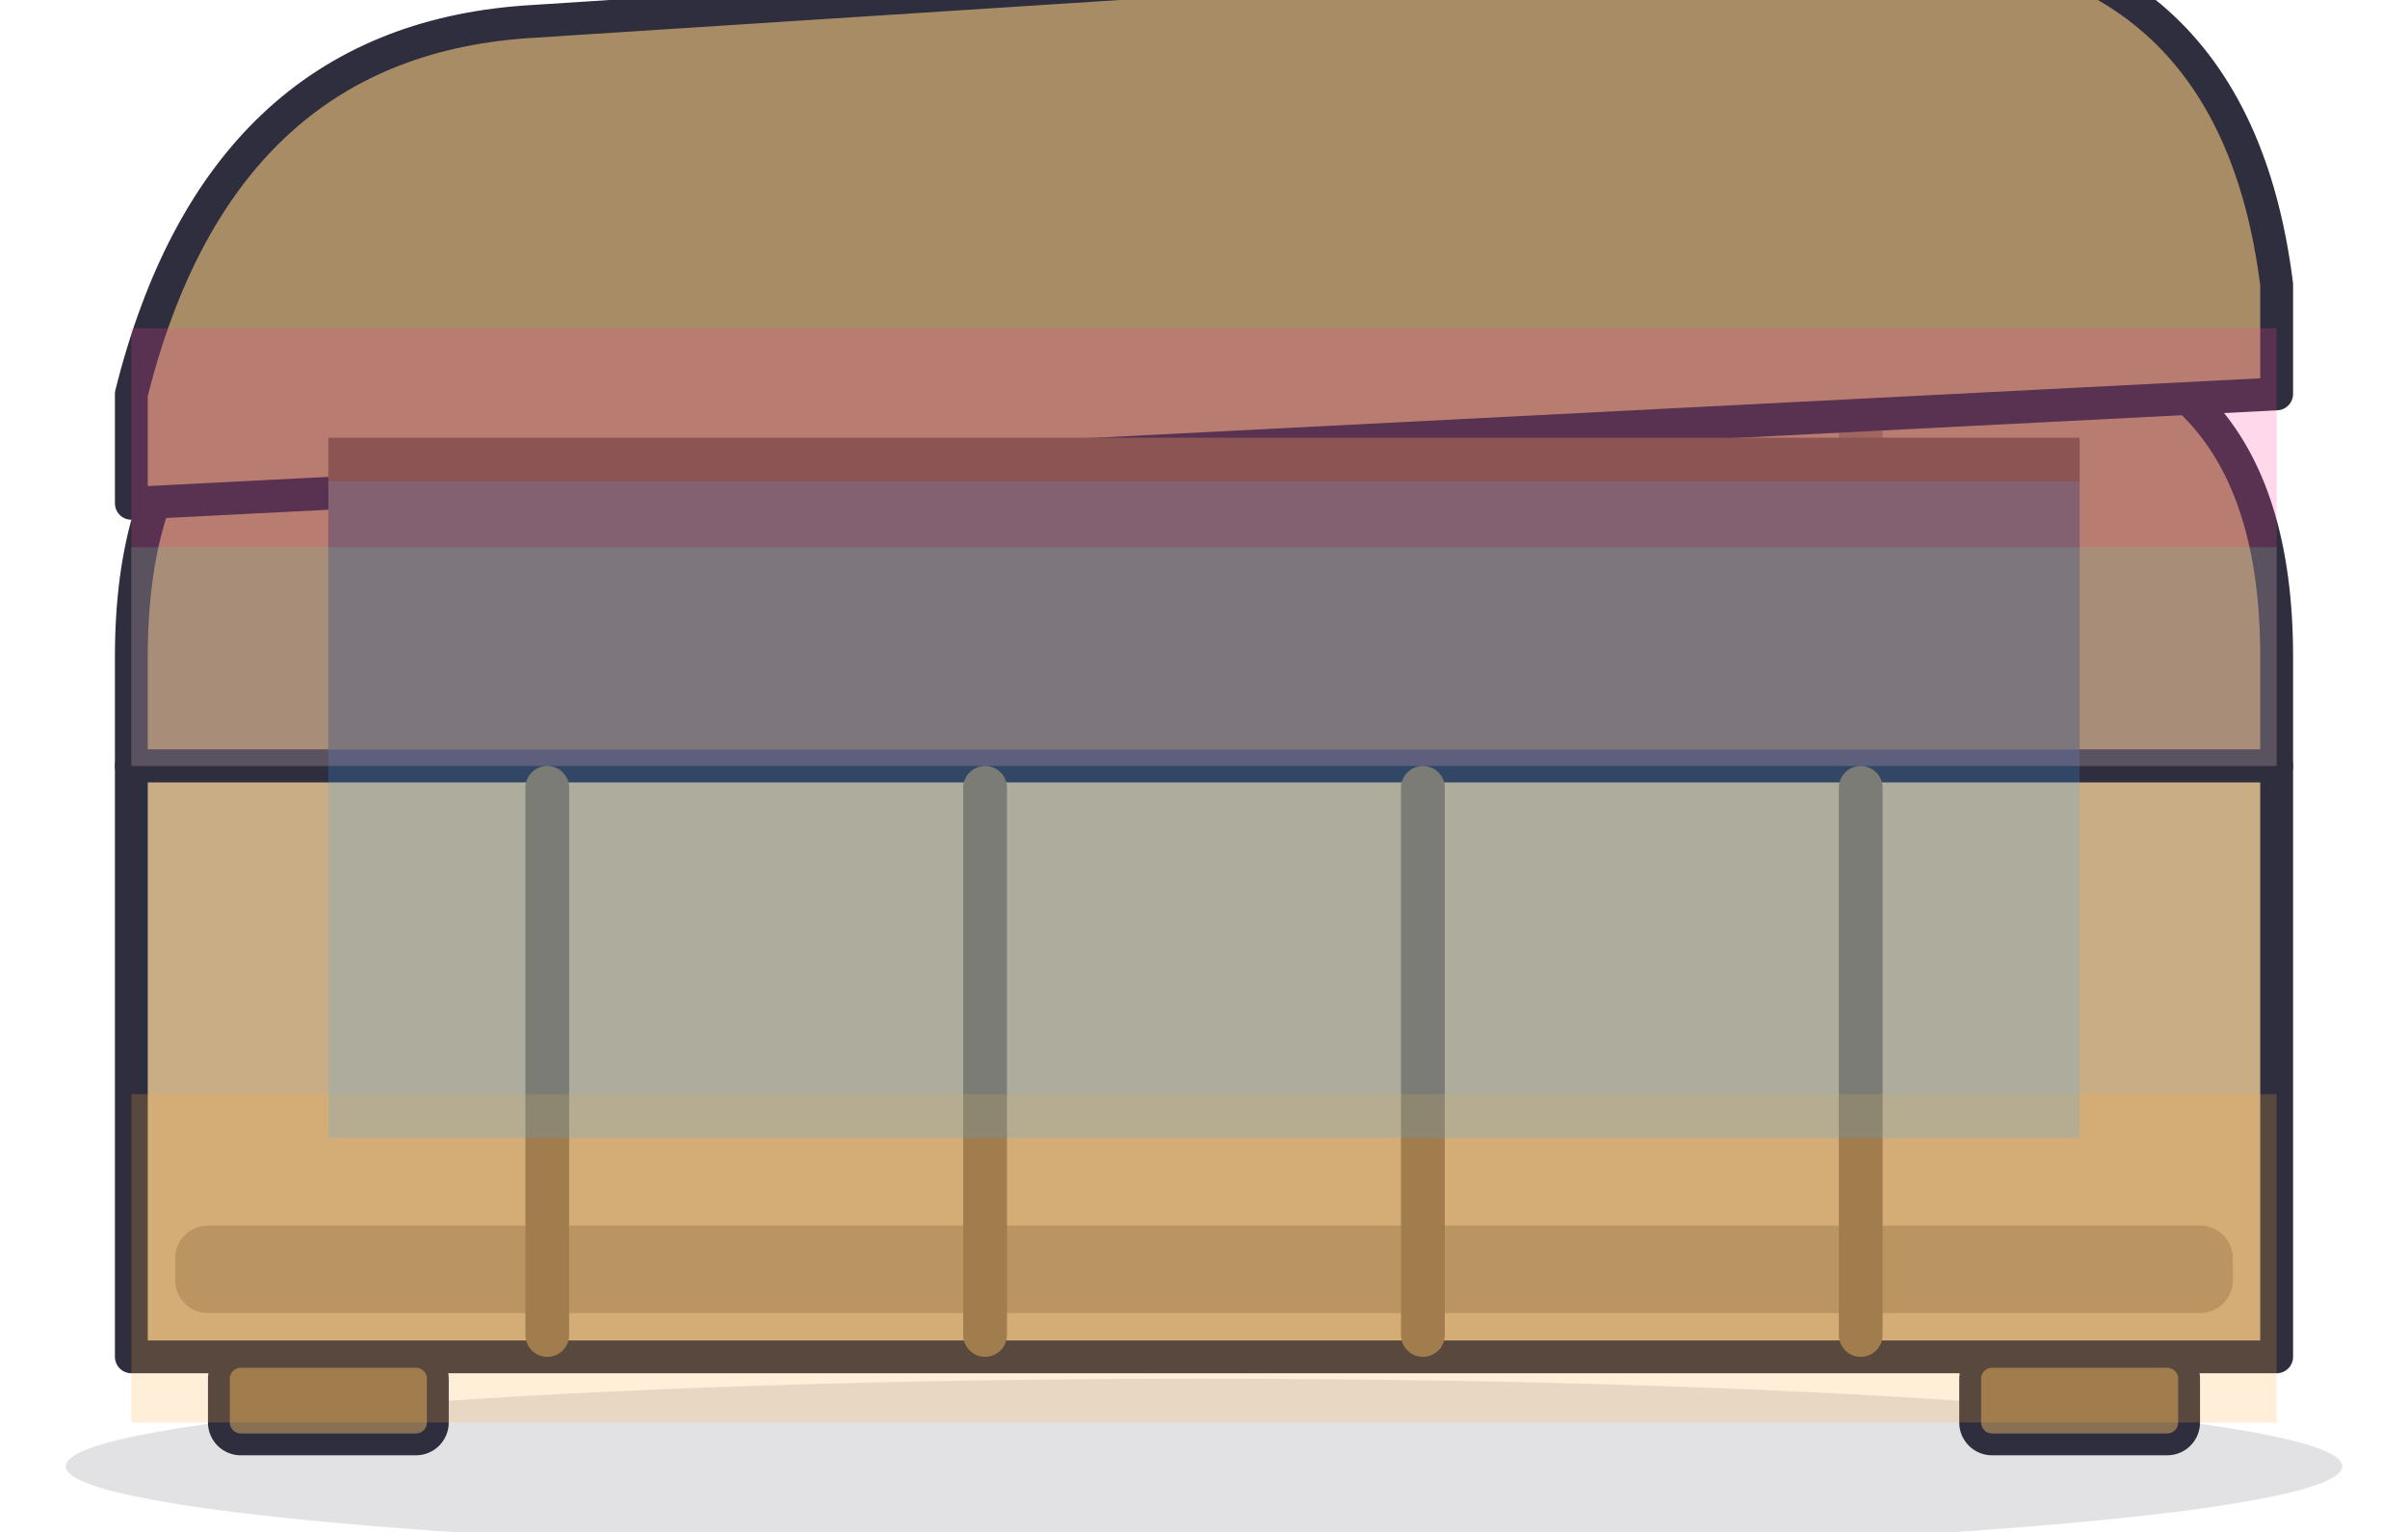
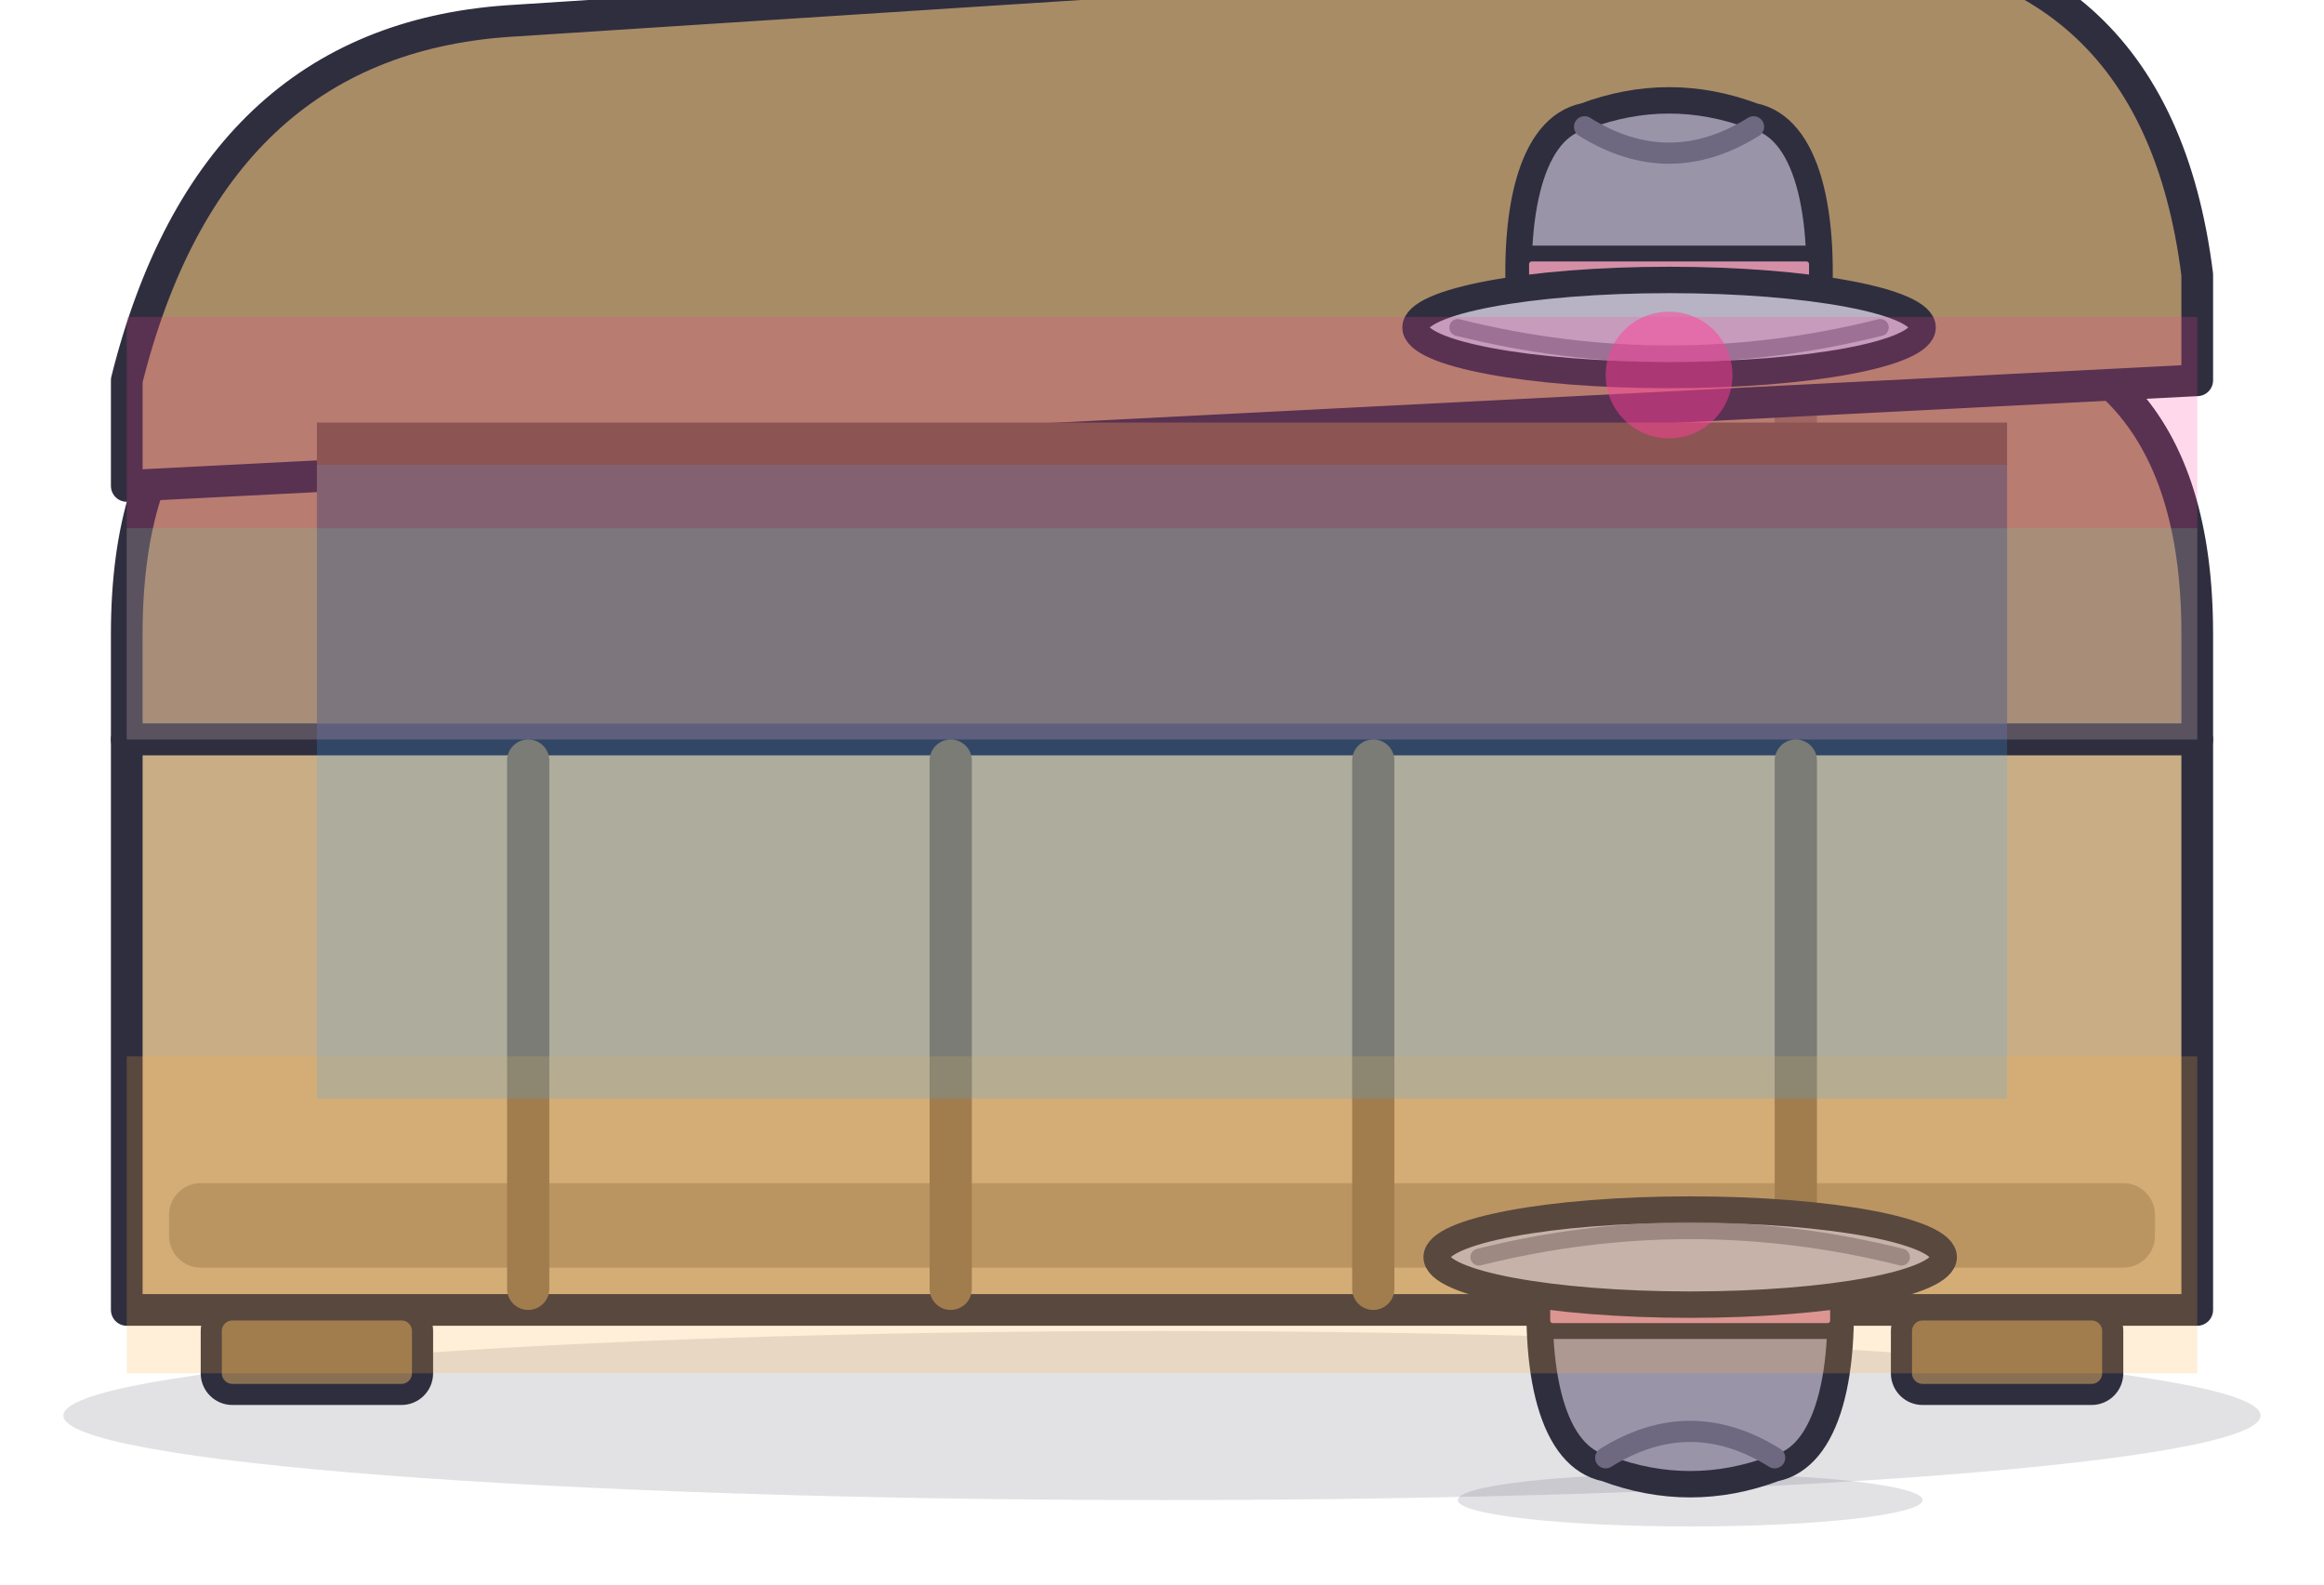
- <svg xmlns="http://www.w3.org/2000/svg" viewBox="0 0 220 140" width="220" height="140">
+ <svg xmlns="http://www.w3.org/2000/svg" viewBox="0 0 220 150" width="220" height="150">
  <g id="stín">
    <ellipse cx="110" cy="134" rx="104" ry="8" fill="#2F2E3F" stroke="none" opacity="0.14" />
  </g>
  <g id="vnitřek">
    <rect x="20" y="40" width="180" height="70" fill="#6F5A41" stroke="none" />
  </g>
  <g id="víko">
    <path d="M 12 60 Q 12 30 40 30 L 180 30 Q 208 30 208 60 L 208 70 L 12 70 Z" fill="#A88C66" stroke="#2F2E3F" stroke-width="3" stroke-linejoin="round" stroke-linecap="round" />
    <path d="M 50 32 L 50 68" stroke="#8A7052" stroke-width="4" stroke-linejoin="round" stroke-linecap="round" />
    <path d="M 90 32 L 90 68" stroke="#8A7052" stroke-width="4" stroke-linejoin="round" stroke-linecap="round" />
    <path d="M 130 32 L 130 68" stroke="#8A7052" stroke-width="4" stroke-linejoin="round" stroke-linecap="round" />
    <path d="M 170 32 L 170 68" stroke="#8A7052" stroke-width="4" stroke-linejoin="round" stroke-linecap="round" />
    <rect x="100" y="62" width="20" height="14" rx="3" fill="#F2CF7A" stroke="#2F2E3F" stroke-width="2" stroke-linejoin="round" stroke-linecap="round" />
  </g>
-   <g id="stav: otevřená" data-state="hidden">
+   <g id="stav: otevřená" data-state="hidden" data-replaces="před: klobouk">
    <path d="M 12 60 Q 12 30 40 30 L 180 30 Q 208 30 208 60 L 208 70 L 12 70 Z" fill="#6F5A41" stroke="none" opacity="0" />
    <path d="M 12 36 Q 20 4 48 2 L 172 -6 Q 204 -6 208 26 L 208 36 L 12 46 Z" fill="#A88C66" stroke="#2F2E3F" stroke-width="3" stroke-linejoin="round" stroke-linecap="round" />
    <rect x="30" y="40" width="160" height="30" fill="#6F5A41" stroke="none" />
  </g>
  <g id="před: přední stěna">
    <rect x="12" y="70" width="196" height="54" fill="#C9AD84" stroke="#2F2E3F" stroke-width="3" stroke-linejoin="round" stroke-linecap="round" />
    <path d="M 50 72 L 50 122" stroke="#8A7052" stroke-width="4" stroke-linejoin="round" stroke-linecap="round" />
    <path d="M 90 72 L 90 122" stroke="#8A7052" stroke-width="4" stroke-linejoin="round" stroke-linecap="round" />
    <path d="M 130 72 L 130 122" stroke="#8A7052" stroke-width="4" stroke-linejoin="round" stroke-linecap="round" />
    <path d="M 170 72 L 170 122" stroke="#8A7052" stroke-width="4" stroke-linejoin="round" stroke-linecap="round" />
    <rect x="16" y="112" width="188" height="8" rx="3" fill="#8A7052" stroke="none" opacity="0.5" />
    <rect x="20" y="124" width="20" height="8" rx="2" fill="#8A7052" stroke="#2F2E3F" stroke-width="2" stroke-linejoin="round" stroke-linecap="round" />
    <rect x="180" y="124" width="20" height="8" rx="2" fill="#8A7052" stroke="#2F2E3F" stroke-width="2" stroke-linejoin="round" stroke-linecap="round" />
  </g>
+   <g id="před: klobouk">
+     <path d="M 144 31 C 143 20 145 12 150 11 Q 158 8 166 11 C 171 12 173 20 172 31 Z" fill="#9A94A8" stroke="#2F2E3F" stroke-width="2.5" stroke-linejoin="round" stroke-linecap="round" />
+     <path d="M 150 12 Q 158 17 166 12" fill="none" stroke="#6E6880" stroke-width="2" stroke-linejoin="round" stroke-linecap="round" />
+     <rect x="144" y="24" width="28" height="5" rx="1" fill="#D48FA6" stroke="#2F2E3F" stroke-width="1.5" stroke-linejoin="round" stroke-linecap="round" />
+     <ellipse cx="158" cy="31" rx="24" ry="4.5" fill="#B8B3C4" stroke="#2F2E3F" stroke-width="2.5" stroke-linejoin="round" stroke-linecap="round" />
+     <path d="M 138 31 Q 158 36 178 31" fill="none" stroke="#6E6880" stroke-width="1.6" stroke-linejoin="round" stroke-linecap="round" opacity="0.7" />
+   </g>
+   <g id="před: stav: spadlý klobouk" data-state="hidden" data-replaces="před: klobouk">
+     <ellipse cx="160" cy="142" rx="22" ry="2.5" fill="#2F2E3F" stroke="none" opacity="0.14" />
+     <g data-pose="158 22 160 128 3.1416 1 1" transform="translate(160 128) rotate(180.000) scale(1 1) translate(-158 -22)">
+       <path d="M 144 31 C 143 20 145 12 150 11 Q 158 8 166 11 C 171 12 173 20 172 31 Z" fill="#9A94A8" stroke="#2F2E3F" stroke-width="2.5" stroke-linejoin="round" stroke-linecap="round" />
+       <path d="M 150 12 Q 158 17 166 12" fill="none" stroke="#6E6880" stroke-width="2" stroke-linejoin="round" stroke-linecap="round" />
+       <rect x="144" y="24" width="28" height="5" rx="1" fill="#D48FA6" stroke="#2F2E3F" stroke-width="1.5" stroke-linejoin="round" stroke-linecap="round" />
+       <ellipse cx="158" cy="31" rx="24" ry="4.5" fill="#B8B3C4" stroke="#2F2E3F" stroke-width="2.5" stroke-linejoin="round" stroke-linecap="round" />
+       <path d="M 138 31 Q 158 36 178 31" fill="none" stroke="#6E6880" stroke-width="1.6" stroke-linejoin="round" stroke-linecap="round" opacity="0.7" />
+     </g>
+   </g>
  <rect id="@pata" x="12" y="100" width="196" height="30" fill="#FFB13D" opacity="0.2" />
  <rect id="@plošina" x="12" y="50" width="196" height="20" fill="#3DFF9A" opacity="0.2" />
  <rect id="@úkryt v" x="30" y="44" width="160" height="60" fill="#3DA9FF" opacity="0.2" />
  <rect id="@dotyk víko" x="12" y="30" width="196" height="40" fill="#FF3D9A" opacity="0.2" />
+   <circle id="@čep klobouk" cx="158" cy="35.5" r="6" fill="#FF3D9A" opacity="0.5" />
</svg>
